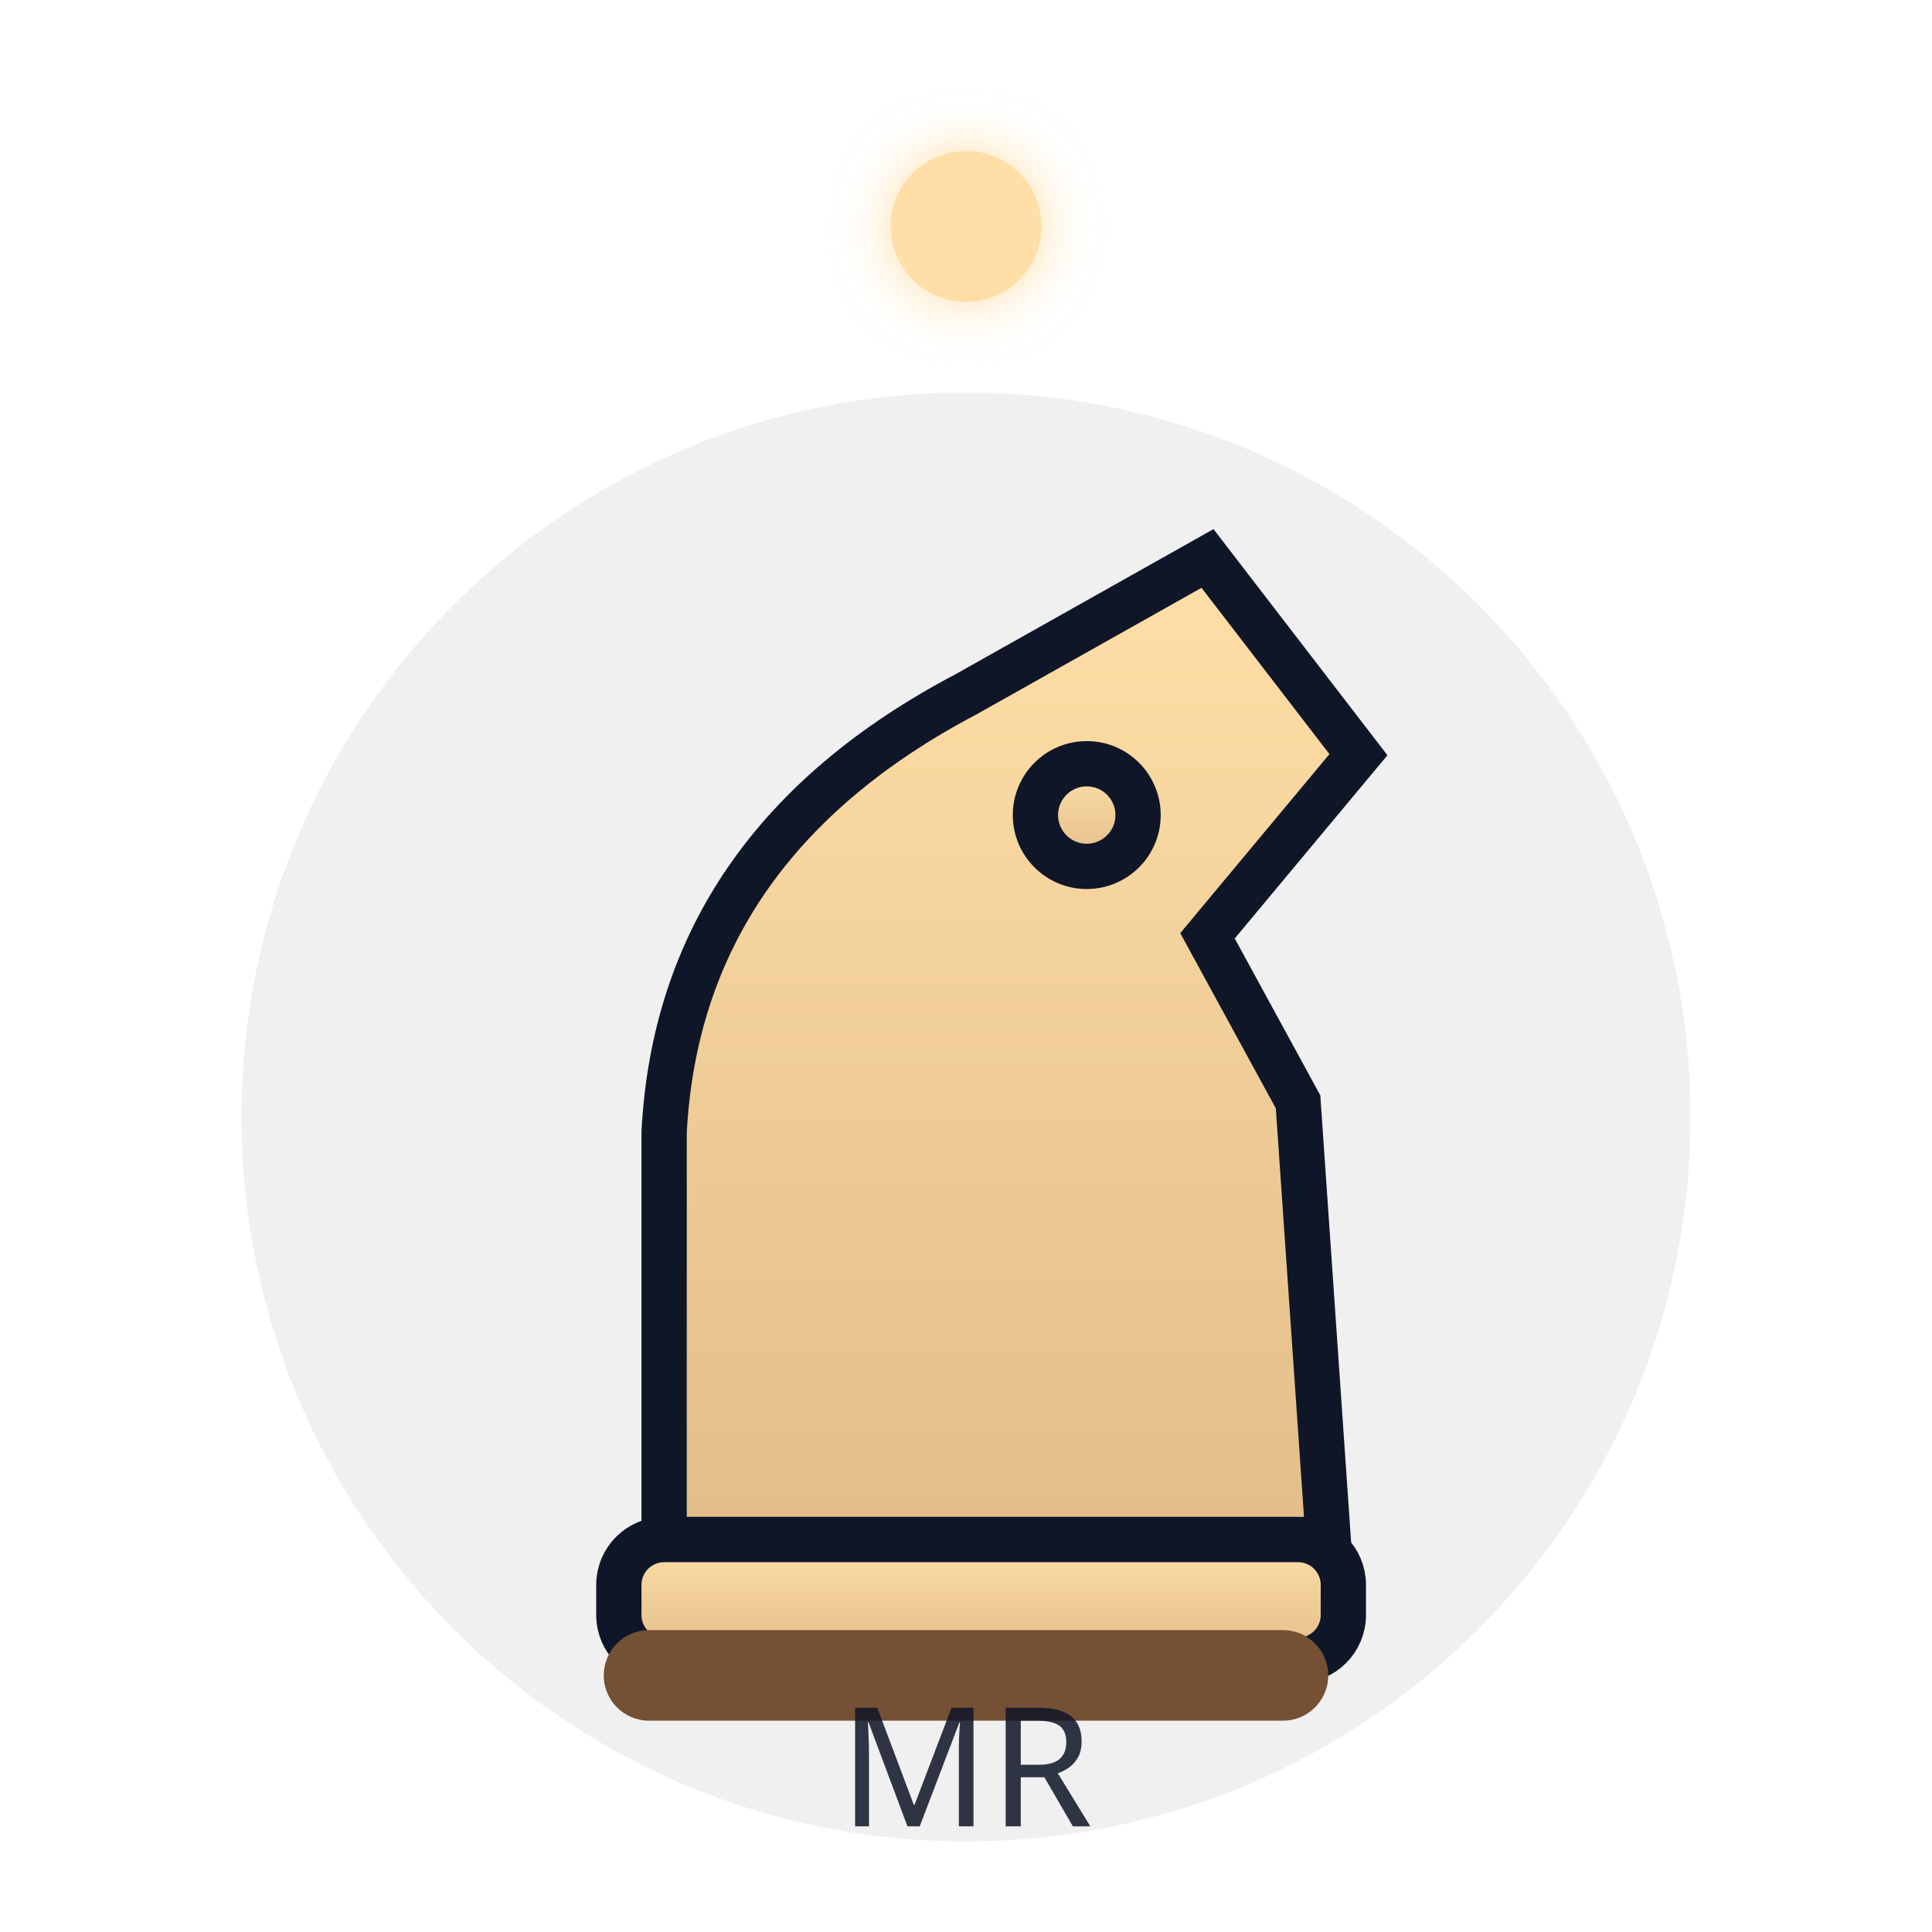
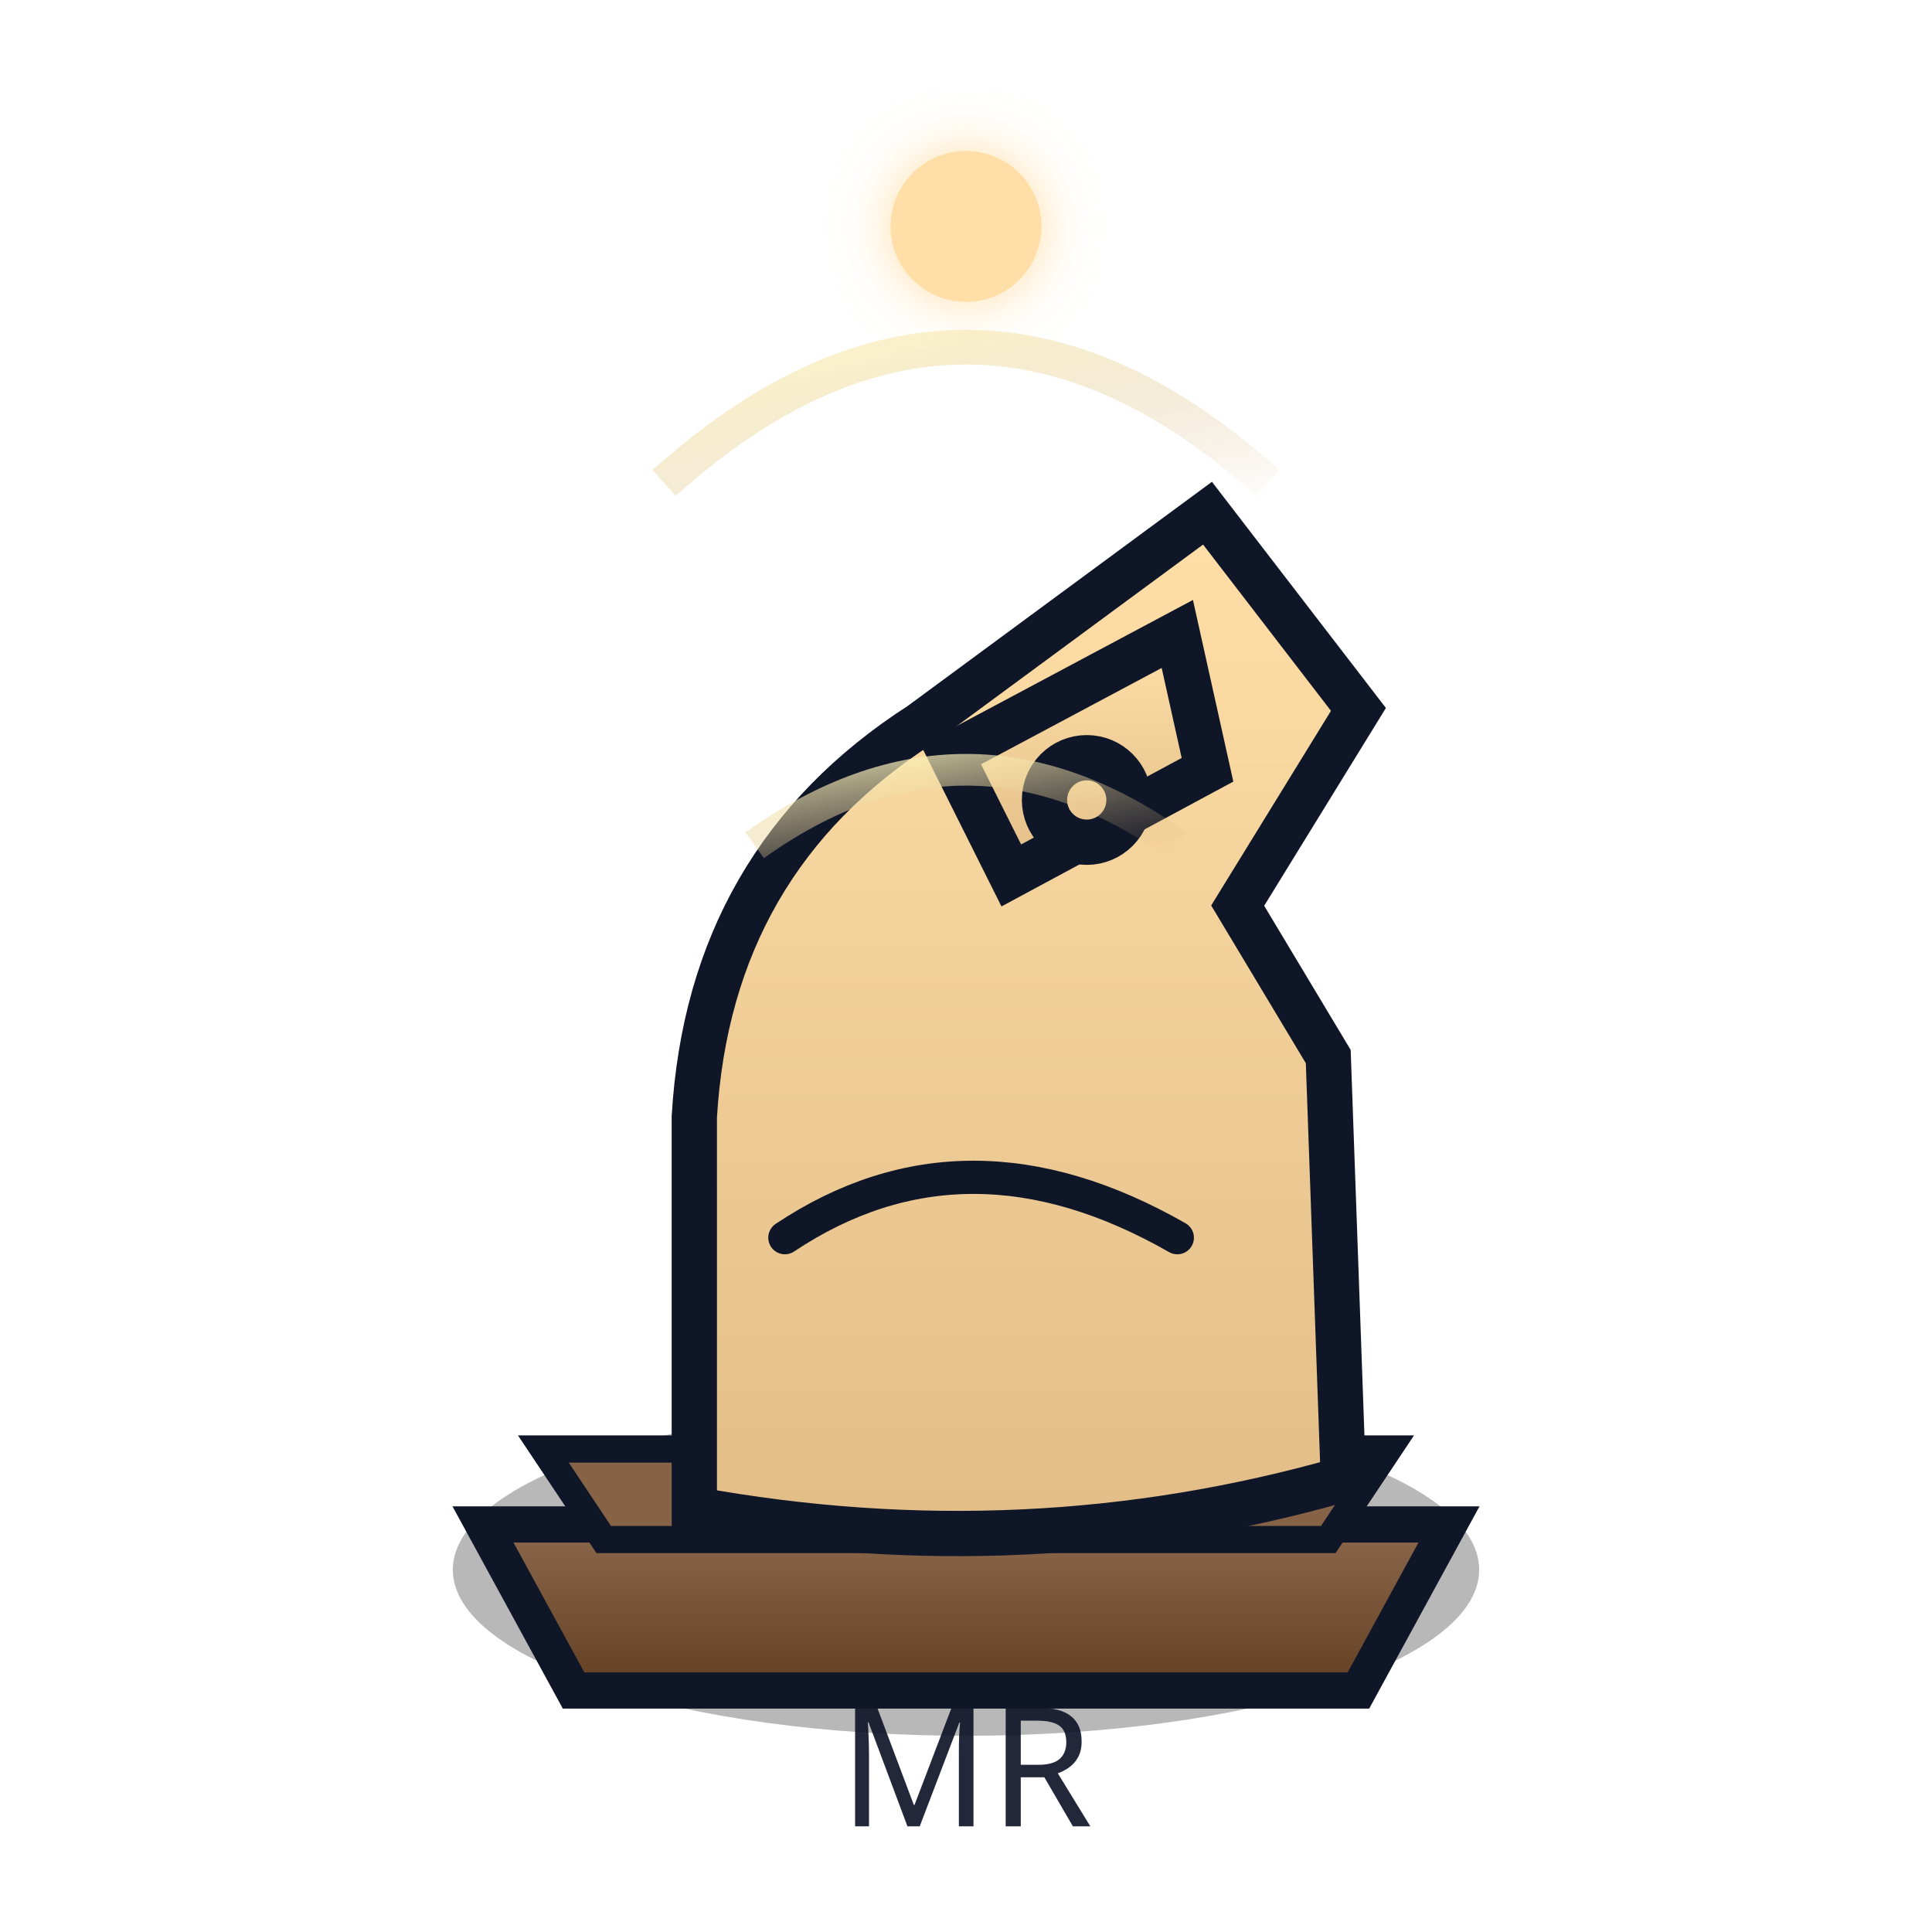
<svg xmlns="http://www.w3.org/2000/svg" viewBox="0 0 128 128">
  <defs>
+     <linearGradient id="pedestal" x1="0" x2="0" y1="0" y2="1">
+       <stop offset="0%" stop-color="#8c684d" />
+       <stop offset="100%" stop-color="#623e23" />
+     </linearGradient>
    <linearGradient id="mainFill" x1="0" x2="0" y1="0" y2="1">
      <stop offset="0%" stop-color="#ffdfa7" />
      <stop offset="100%" stop-color="#e2bd88" />
+     </linearGradient>
+     <linearGradient id="armorEdge" x1="0" x2="1" y1="0" y2="1">
+       <stop offset="0%" stop-color="#fff7bf" stop-opacity="0.8" />
+       <stop offset="100%" stop-color="#d0ab76" stop-opacity="0.05" />
    </linearGradient>
    <filter id="glow" x="-50%" y="-50%" width="200%" height="200%">
      <feGaussianBlur stdDeviation="1.8" result="blur" />
      <feMerge>
        <feMergeNode in="blur" />
        <feMergeNode in="SourceGraphic" />
      </feMerge>
    </filter>
  </defs>
-   <circle cx="64" cy="74" r="48" fill="rgba(0,0,0,0.06)" />
+   <ellipse cx="64" cy="104" rx="34" ry="11" fill="rgba(0,0,0,0.28)" />
+   <path d="M32 101 H96 L90 112 H38 Z" fill="url(#pedestal)" stroke="#0f1628" stroke-width="2.4" />
+   <path d="M36 96 H92 L88 102 H40 Z" fill="#866247" stroke="#0f1628" stroke-width="1.8" />
  <g fill="url(#mainFill)" stroke="#0f1628" stroke-width="3">
-     <path d="M44 102 L44 75 Q45 56 64 46 L80 37 L90 50 L80 62 L86 73 L88 102 Z" />
-     <circle cx="72" cy="54" r="3.4" />
-     <rect x="41" y="102" width="48" height="8" rx="3" />
+     <path d="M46 100 L46 74 Q47 57 61 48 L80 34 L90 47 L82 60 L88 70 L89 98 Q68 104 46 100 Z" />
+     <path d="M63 50 L78 42 L80 51 L67 58 Z" />
+     <circle cx="72" cy="53" r="2.8" />
+     <path d="M52 82 Q64 74 78 82" stroke-width="2.2" stroke-linecap="round" fill="none" />
  </g>
-   <rect x="40" y="108" width="48" height="6" rx="3" fill="#745035" />
-   <text x="64" y="121" text-anchor="middle" font-size="11" font-family="Verdana,Segoe UI,sans-serif" fill="#0f1628" opacity="0.86">MR</text>
+   <path d="M44 32 Q64 14 84 32" stroke="url(#armorEdge)" stroke-width="2.3" fill="none" />
+   <path d="M50 56 Q64 46 78 56" stroke="url(#armorEdge)" stroke-width="2.1" fill="none" />
+   <text x="64" y="121" text-anchor="middle" font-size="11" font-family="Verdana,Segoe UI,sans-serif" fill="#0f1628" opacity="0.92">MR</text>
  <circle cx="64" cy="15" r="5" fill="#ffdfa7" filter="url(#glow)" />
</svg>
